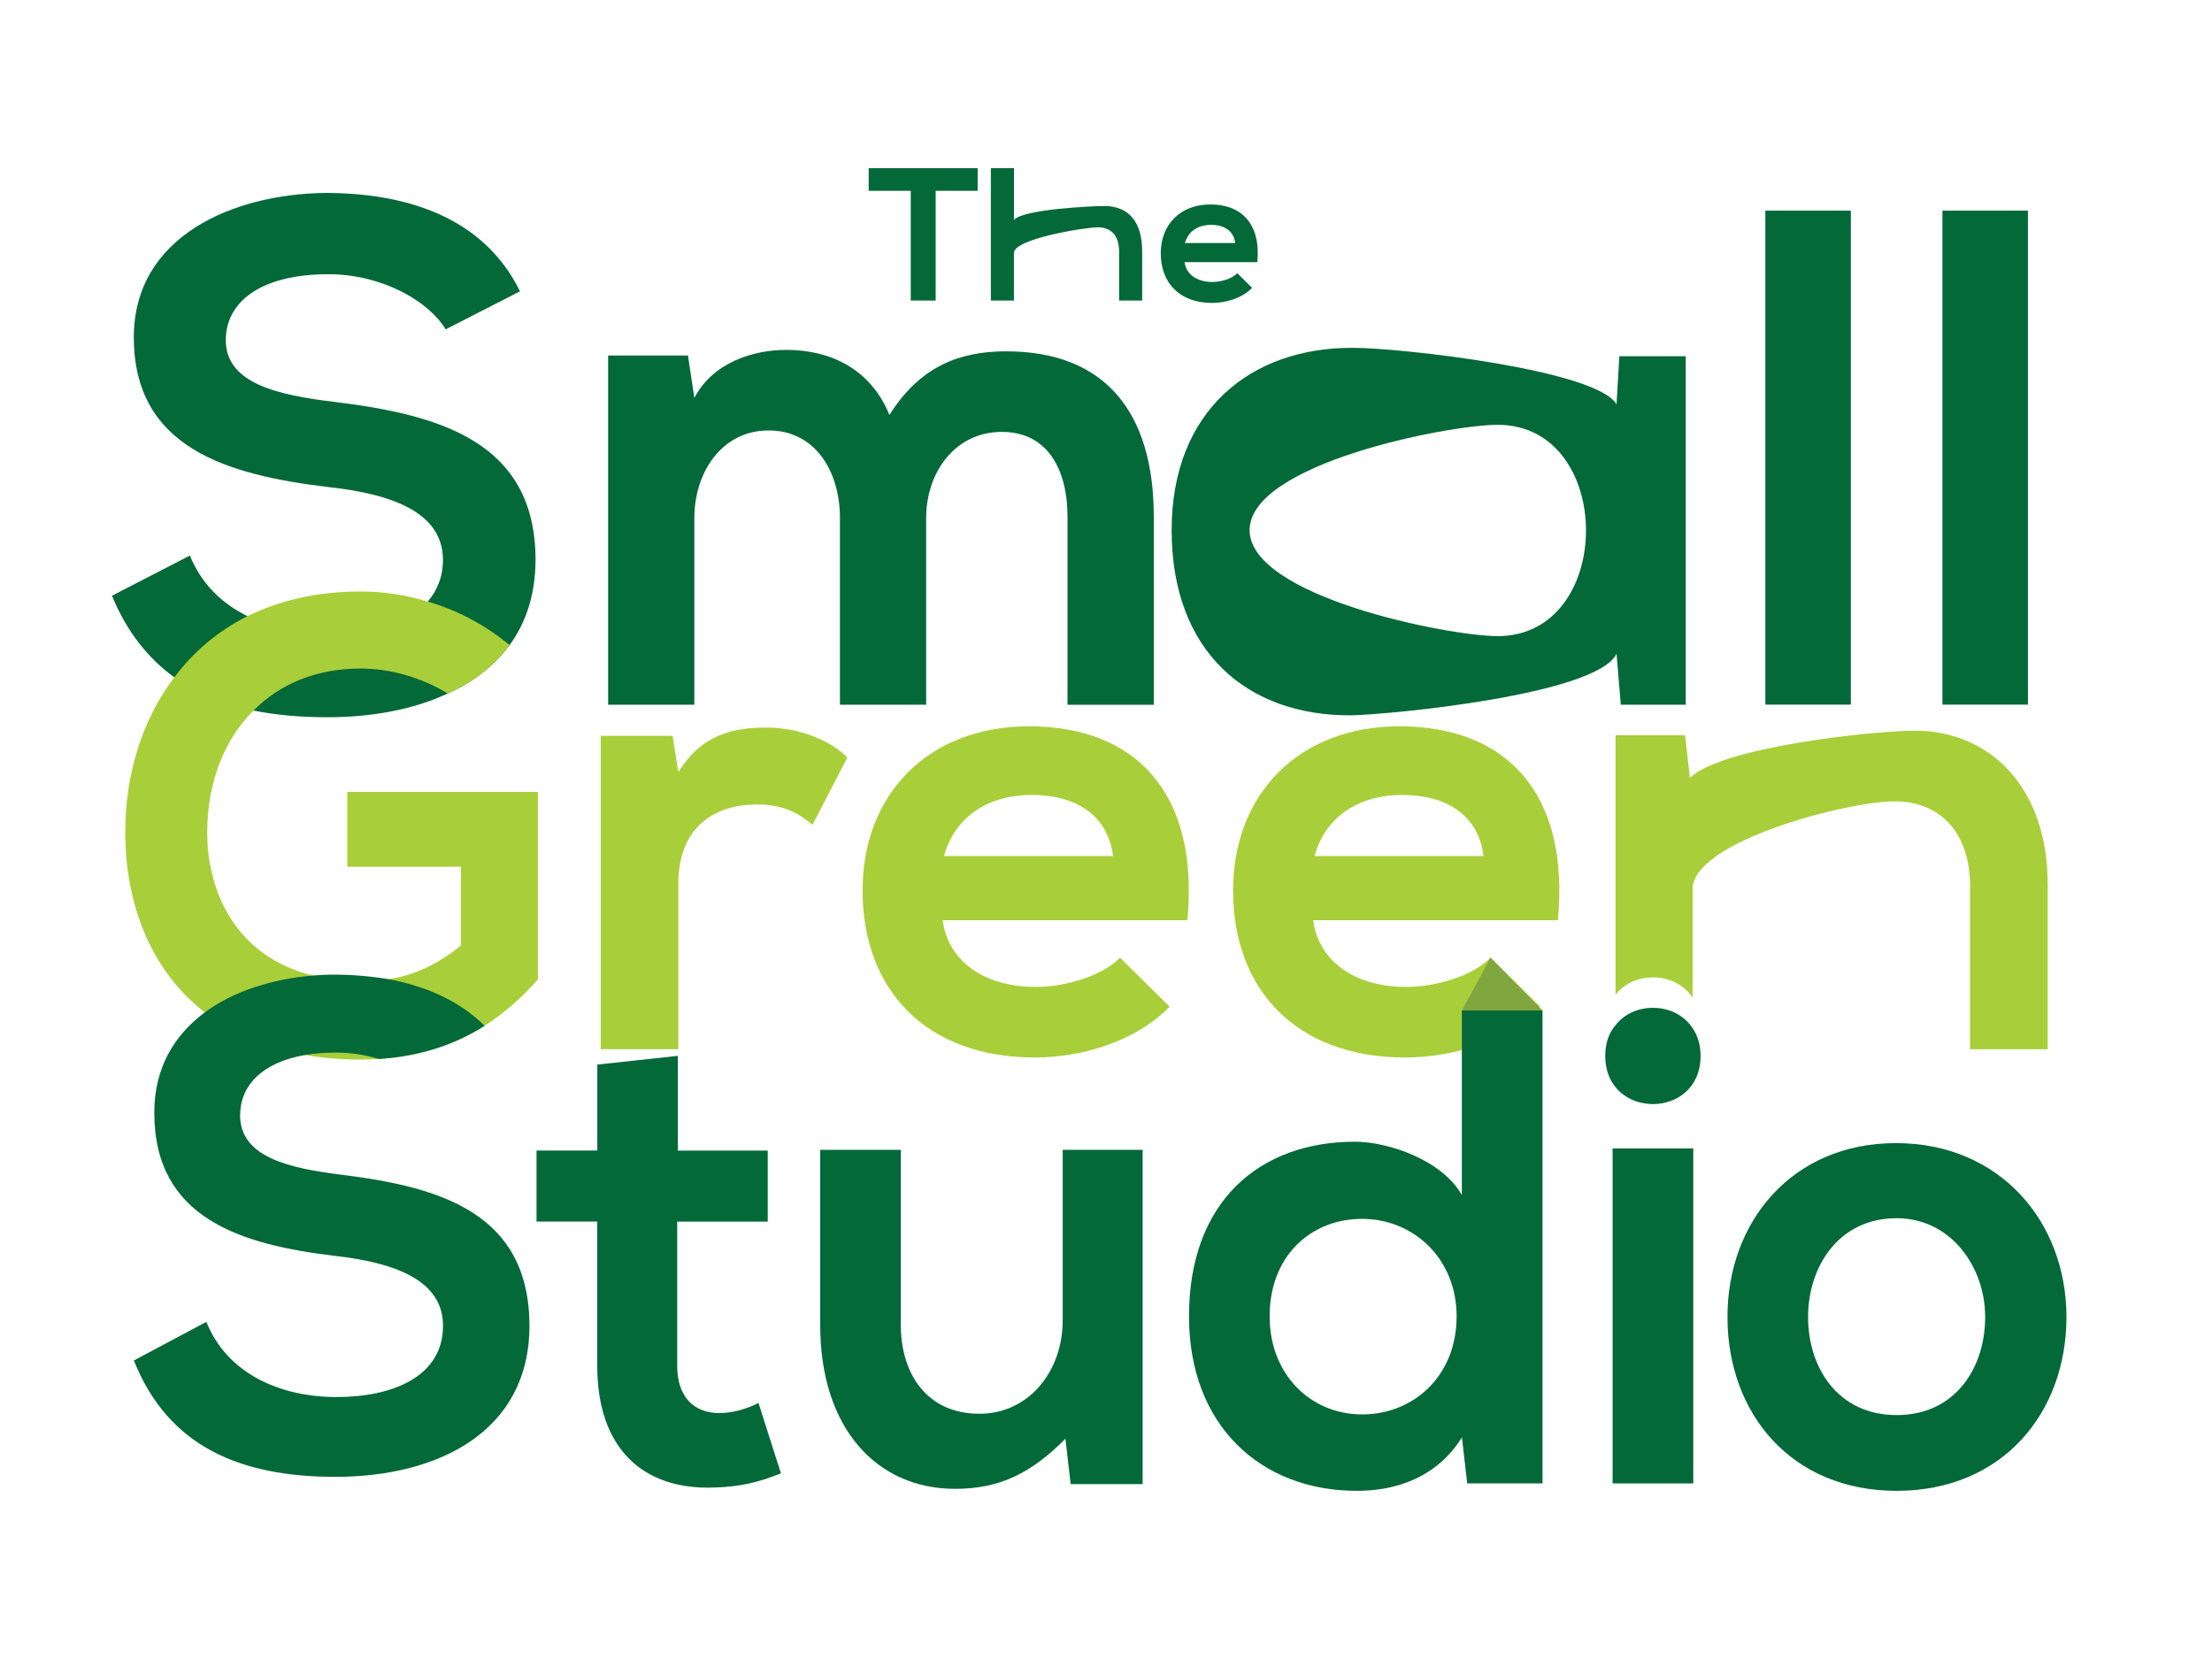
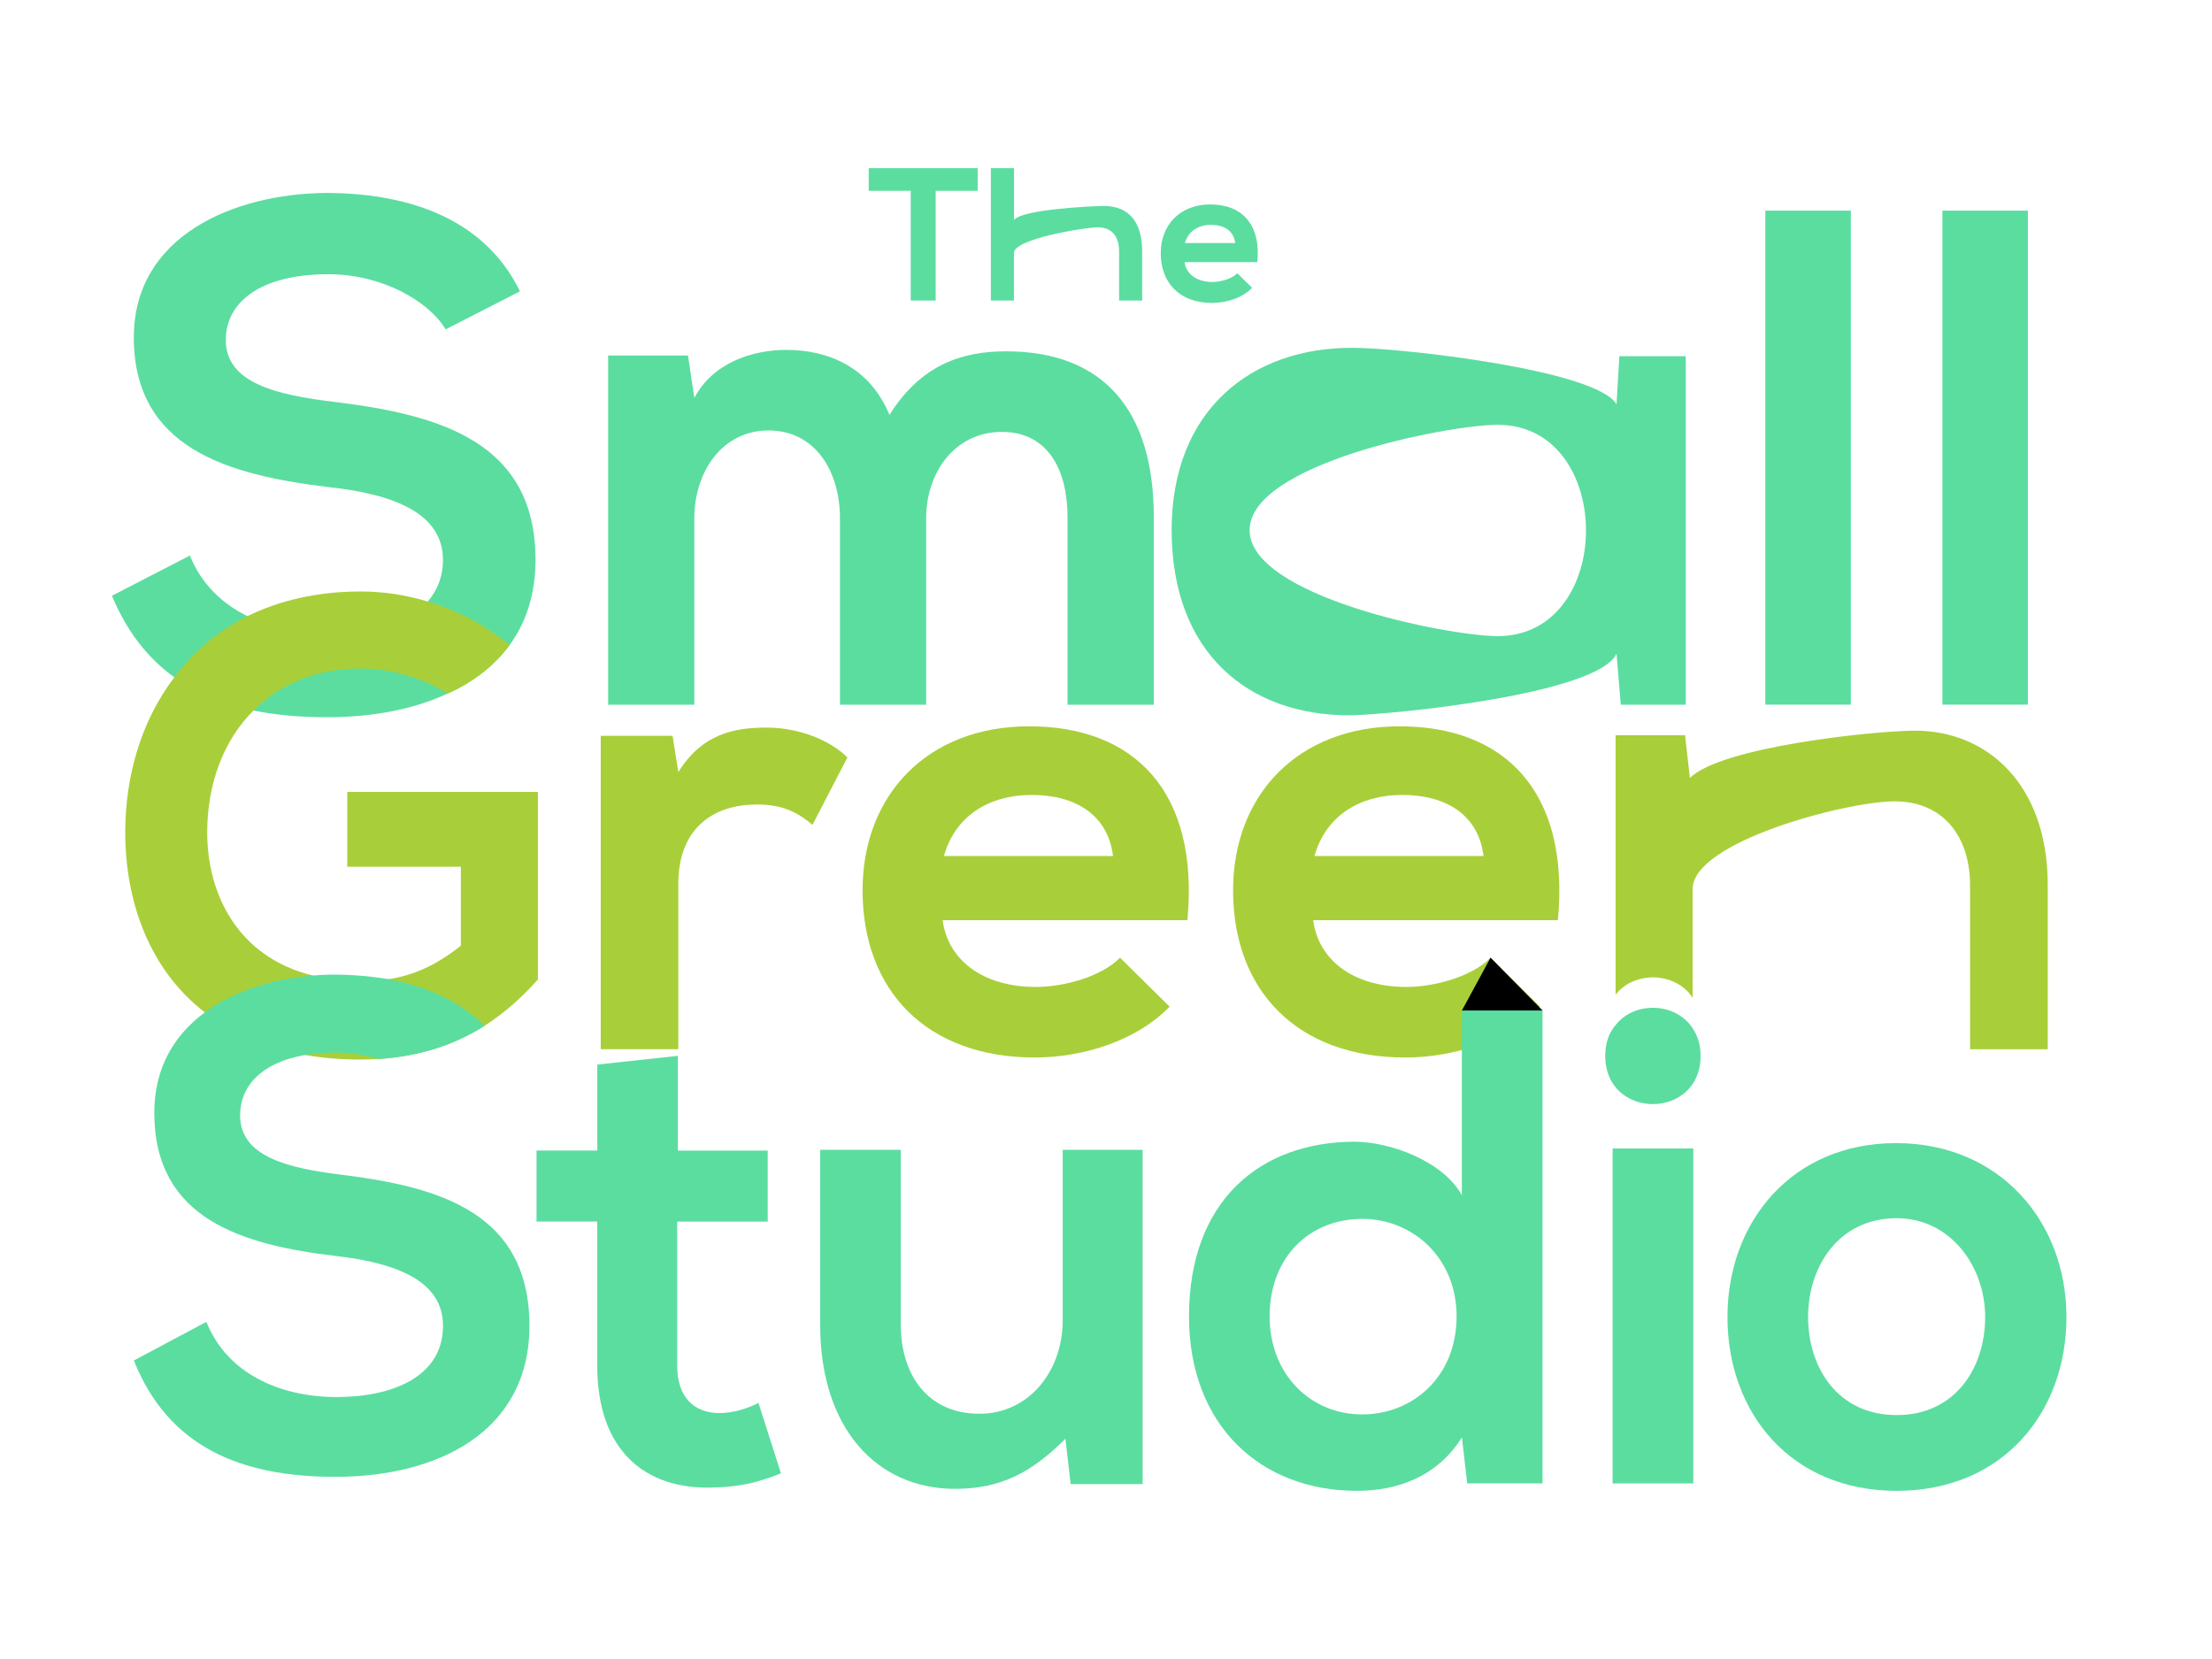
<svg xmlns="http://www.w3.org/2000/svg" version="1.1" id="Layer_1" x="0px" y="0px" viewBox="0 0 400 300" style="enable-background:new 0 0 400 300;" xml:space="preserve">
  <style type="text/css">
- 	.st0{fill:#046938;}
- 	.st1{fill:#A8CF39;}
- 	.st2{fill:#80A63F;}
- 	.st3{fill:#5B4B43;}
- 	.st4{fill:#754D29;}
- 	.st5{fill:#726659;}
- 	.st6{fill:#754D29;stroke:#754D29;stroke-width:0.75;stroke-miterlimit:10;}
- </style>
+ 		.st0{fill:#5bdda0; fill-opacity="0.82";}
+ 		.st1{fill:#A8CF39; fill-opacity="0.59";}
+ 	</style>
  <g>
    <g>
      <path class="st0" d="M60.76,72.71c-10.74-1.27-19.93-3.41-19.93-11.23c0-6.66,6-11.89,18.56-11.89c9.69,0,18.12,4.85,21.2,9.97    l13.44-6.88c-6.77-13.82-21.26-17.79-35.19-17.79c-16.47,0.17-34.64,7.71-34.64,26.1c0,20.04,16.91,24.89,35.19,27.09    c11.84,1.27,20.71,4.74,20.71,13.16c0,3.08-1.05,5.56-2.75,7.54c-3.69,4.13-10.63,5.89-17.84,5.89c-5.23,0-10.46-1.05-14.76-3.25    c-4.63-2.26-8.37-5.89-10.41-10.96l-14.1,7.27c2.7,6.5,6.5,11.29,11.29,14.76c4.08,2.92,8.92,4.85,14.32,6    c4.13,0.83,8.59,1.21,13.38,1.21c7.93,0,15.53-1.38,21.75-4.3c4.57-2.04,8.37-4.96,11.18-8.76c2.97-4.07,4.68-9.2,4.68-15.42    C96.83,79.87,79.43,75.02,60.76,72.71z" />
      <path class="st0" d="M151.89,127.43V93.69c0-8.31-4.35-15.85-12.91-15.85c-8.43,0-13.42,7.54-13.42,15.85v33.74h-15.59V64.29    h14.44l1.15,7.67c3.32-6.39,10.61-8.69,16.62-8.69c7.54,0,15.08,3.07,18.66,11.76c5.63-8.95,12.91-11.5,21.09-11.5    c17.89,0,26.71,10.99,26.71,29.91v34h-15.6v-34c0-8.31-3.45-15.34-11.88-15.34c-8.43,0-13.68,7.28-13.68,15.59v33.74H151.89z" />
      <path class="st0" d="M292.83,64.42h12.01v63.01h-11.75l-0.77-9.2c-3.58,7.41-40.95,10.99-47.99,11.12    c-18.66,0.13-32.46-11.37-32.46-33.48c0-21.73,14.44-33.1,32.85-32.97c8.43,0,44.02,3.96,47.6,10.22L292.83,64.42z M225.97,95.86    c0,12.01,35.88,19.17,44.86,19.17c21.29,0,21.29-38.21,0-38.21C261.85,76.82,225.97,83.85,225.97,95.86z" />
      <path class="st0" d="M334.69,38.09v89.33h-15.46V38.09H334.69z" />
      <path class="st0" d="M366.71,38.09v89.33h-15.46V38.09H366.71z" />
    </g>
    <g>
      <path class="st1" d="M62.8,143.19v13.55h20.54V171c-4.52,3.63-8.7,5.4-13.05,6.06c-1.65,0.28-3.3,0.39-5.07,0.39    c-3.19,0-6.11-0.33-8.7-1.05c-13.6-3.36-19.05-14.81-19.05-25.88c0-8.81,2.97-16.69,8.37-22.03c4.74-4.79,11.34-7.6,19.38-7.6    c5.18,0,10.9,1.54,15.75,4.52c4.57-2.04,8.37-4.96,11.18-8.76c-4.46-3.69-9.53-6.33-14.81-7.87c-3.96-1.21-8.04-1.82-12.11-1.82    c-7.93,0-14.76,1.65-20.49,4.46c-5.45,2.75-9.86,6.55-13.22,11.07c-5.95,7.82-8.87,17.73-8.87,28.03    c0,12.61,4.41,24.84,14.37,32.54c4.74,3.74,10.74,6.44,18.12,7.71c3.14,0.55,6.5,0.83,10.08,0.83c1.16,0,2.26-0.05,3.3-0.11    c7.49-0.5,13.71-2.59,19.11-6c3.52-2.26,6.72-5.07,9.64-8.37v-33.92H62.8z" />
      <path class="st1" d="M121.62,133.06l1.04,6.56c4.37-7.01,10.23-8.05,15.98-8.05c5.86,0,11.49,2.3,14.6,5.4l-6.32,12.19    c-2.87-2.41-5.52-3.68-10.12-3.68c-7.36,0-14.14,3.9-14.14,14.37v29.88h-14.03v-56.67H121.62z" />
      <path class="st1" d="M170.46,166.4c0.92,7.01,7.01,12.07,16.9,12.07c5.17,0,11.95-1.95,15.18-5.29l8.96,8.85    c-5.98,6.21-15.75,9.2-24.37,9.2c-19.54,0-31.15-12.07-31.15-30.23c0-17.24,11.72-29.66,30.12-29.66    c18.97,0,30.8,11.73,28.62,35.06H170.46z M201.27,154.79c-0.92-7.36-6.67-11.04-14.71-11.04c-7.59,0-13.8,3.68-15.86,11.04H201.27    z" />
      <path class="st1" d="M237.46,166.4c0.92,7.01,7.01,12.07,16.9,12.07c5.17,0,11.95-1.95,15.18-5.29l8.96,8.85    c-5.98,6.21-15.75,9.2-24.37,9.2c-19.54,0-31.15-12.07-31.15-30.23c0-17.24,11.72-29.66,30.12-29.66    c18.97,0,30.81,11.73,28.62,35.06H237.46z M268.27,154.79c-0.91-7.36-6.66-11.04-14.71-11.04c-7.58,0-13.79,3.68-15.86,11.04    H268.27z" />
      <path class="st1" d="M346.29,132.13c-7.16,0-34.91,2.86-40.7,8.54l-0.88-7.71h-12.56v46.92c3.36-4.35,10.85-4.19,13.93,0.55    v-19.66c0-8.59,27.86-15.86,36.51-15.86c8.98,0,13.66,6.55,13.66,15.2v29.63h14.04v-29.79    C370.3,142.15,359.62,132.13,346.29,132.13z" />
    </g>
    <g>
      <path class="st0" d="M62.09,212.47c-10.08-1.21-18.67-3.3-18.67-10.79c0-5.23,3.8-9.53,11.73-10.9c1.65-0.28,3.52-0.44,5.62-0.44    c2.75,0,5.4,0.44,7.76,1.16c7.49-0.5,13.71-2.59,19.11-6c-4.74-4.68-10.85-7.21-17.35-8.43c-3.3-0.55-6.66-0.83-10.02-0.83    c-1.21,0-2.48,0.06-3.74,0.17c-7.05,0.61-14.15,2.7-19.49,6.66c-5.45,4.02-9.14,9.97-9.14,18.12c0,19.22,15.75,23.9,32.88,25.94    c11.07,1.27,19.33,4.57,19.33,12.61c0,9.31-9.31,12.89-19.22,12.89c-10.19,0-19.82-4.19-23.57-13.6l-13.11,6.99    c6.22,15.64,19.33,21.04,36.45,21.04c18.61,0,35.08-8.21,35.08-27.31C95.73,219.3,79.49,214.67,62.09,212.47z" />
      <path class="st0" d="M122.58,190.93v17.13h16.25v12.85h-16.37v26.06c0,5.75,3.11,8.56,7.65,8.56c2.27,0,4.9-0.73,7.05-1.83    l4.06,12.72c-4.18,1.71-7.65,2.45-12.07,2.57c-12.78,0.49-21.15-6.97-21.15-22.02V220.9H97.02v-12.85h10.99v-15.54L122.58,190.93z    " />
      <path class="st0" d="M162.89,207.93v31.57c0,9.17,4.9,16.15,14.22,16.15c8.96,0,15.06-7.71,15.06-16.89v-30.83h14.46v60.44h-13.02    l-0.95-8.2c-6.1,6.12-11.71,9.06-19.96,9.06c-14.1,0-24.38-10.89-24.38-29.61v-31.69H162.89z" />
      <path class="st0" d="M278.94,182.73v85.52h-13.62l-0.96-8.32c-4.54,7.22-11.83,9.66-19,9.66c-17.32,0-30.35-11.74-30.35-31.56    c0-20.8,12.78-31.57,29.99-31.57c6.21,0,15.89,3.43,19.35,9.66v-33.4H278.94z M229.59,238.03c0,10.52,7.41,17.74,16.73,17.74    c9.2,0,17.08-6.85,17.08-17.74c0-10.52-7.88-17.62-17.08-17.62C237,220.41,229.59,227.14,229.59,238.03z" />
      <path class="st0" d="M291.61,207.68v60.57h14.59v-60.57H291.61z" />
      <path class="st0" d="M307.52,190.94c0,11.62-17.24,11.62-17.24,0c0-2.31,0.66-4.18,1.87-5.56c3.36-4.35,10.85-4.19,13.93,0.55    C306.97,187.25,307.52,188.9,307.52,190.94z" />
      <path class="st0" d="M373.68,238.15c0,17.37-11.59,31.44-30.71,31.44c-19.12,0-30.59-14.07-30.59-31.44    c0-17.25,11.71-31.44,30.47-31.44C361.61,206.71,373.68,220.9,373.68,238.15z M326.96,238.15c0,9.17,5.38,17.74,16.01,17.74    c10.63,0,16.01-8.56,16.01-17.74c0-9.06-6.21-17.86-16.01-17.86C332.45,220.29,326.96,229.1,326.96,238.15z" />
    </g>
    <polygon class="st2" points="269.54,173.18 264.36,182.73 278.94,182.73  " />
    <g>
      <path class="st0" d="M164.68,34.51h-7.59v-4.1c6.9,0,12.76,0,19.7,0v4.1h-7.59v19.84h-4.51V34.51z" />
      <path class="st0" d="M183.36,30.41v9.37c1.51-1.95,14.36-2.53,16.28-2.53c4.79,0,6.9,3.25,6.9,8.21v8.89h-4.17v-8.86    c0-3.08-1.61-4.38-3.83-4.38c-2.46,0-15.19,2.09-15.19,4.62v8.62h-4.17V30.41H183.36z" />
      <path class="st0" d="M214.21,47.4c0.27,2.09,2.09,3.59,5.03,3.59c1.54,0,3.55-0.58,4.51-1.58l2.67,2.64    c-1.78,1.85-4.68,2.73-7.25,2.73c-5.81,0-9.27-3.59-9.27-8.99c0-5.13,3.49-8.82,8.96-8.82c5.64,0,9.16,3.49,8.51,10.43H214.21z     M223.37,43.95c-0.27-2.19-1.98-3.29-4.38-3.29c-2.26,0-4.1,1.1-4.72,3.29H223.37z" />
    </g>
  </g>
</svg>
